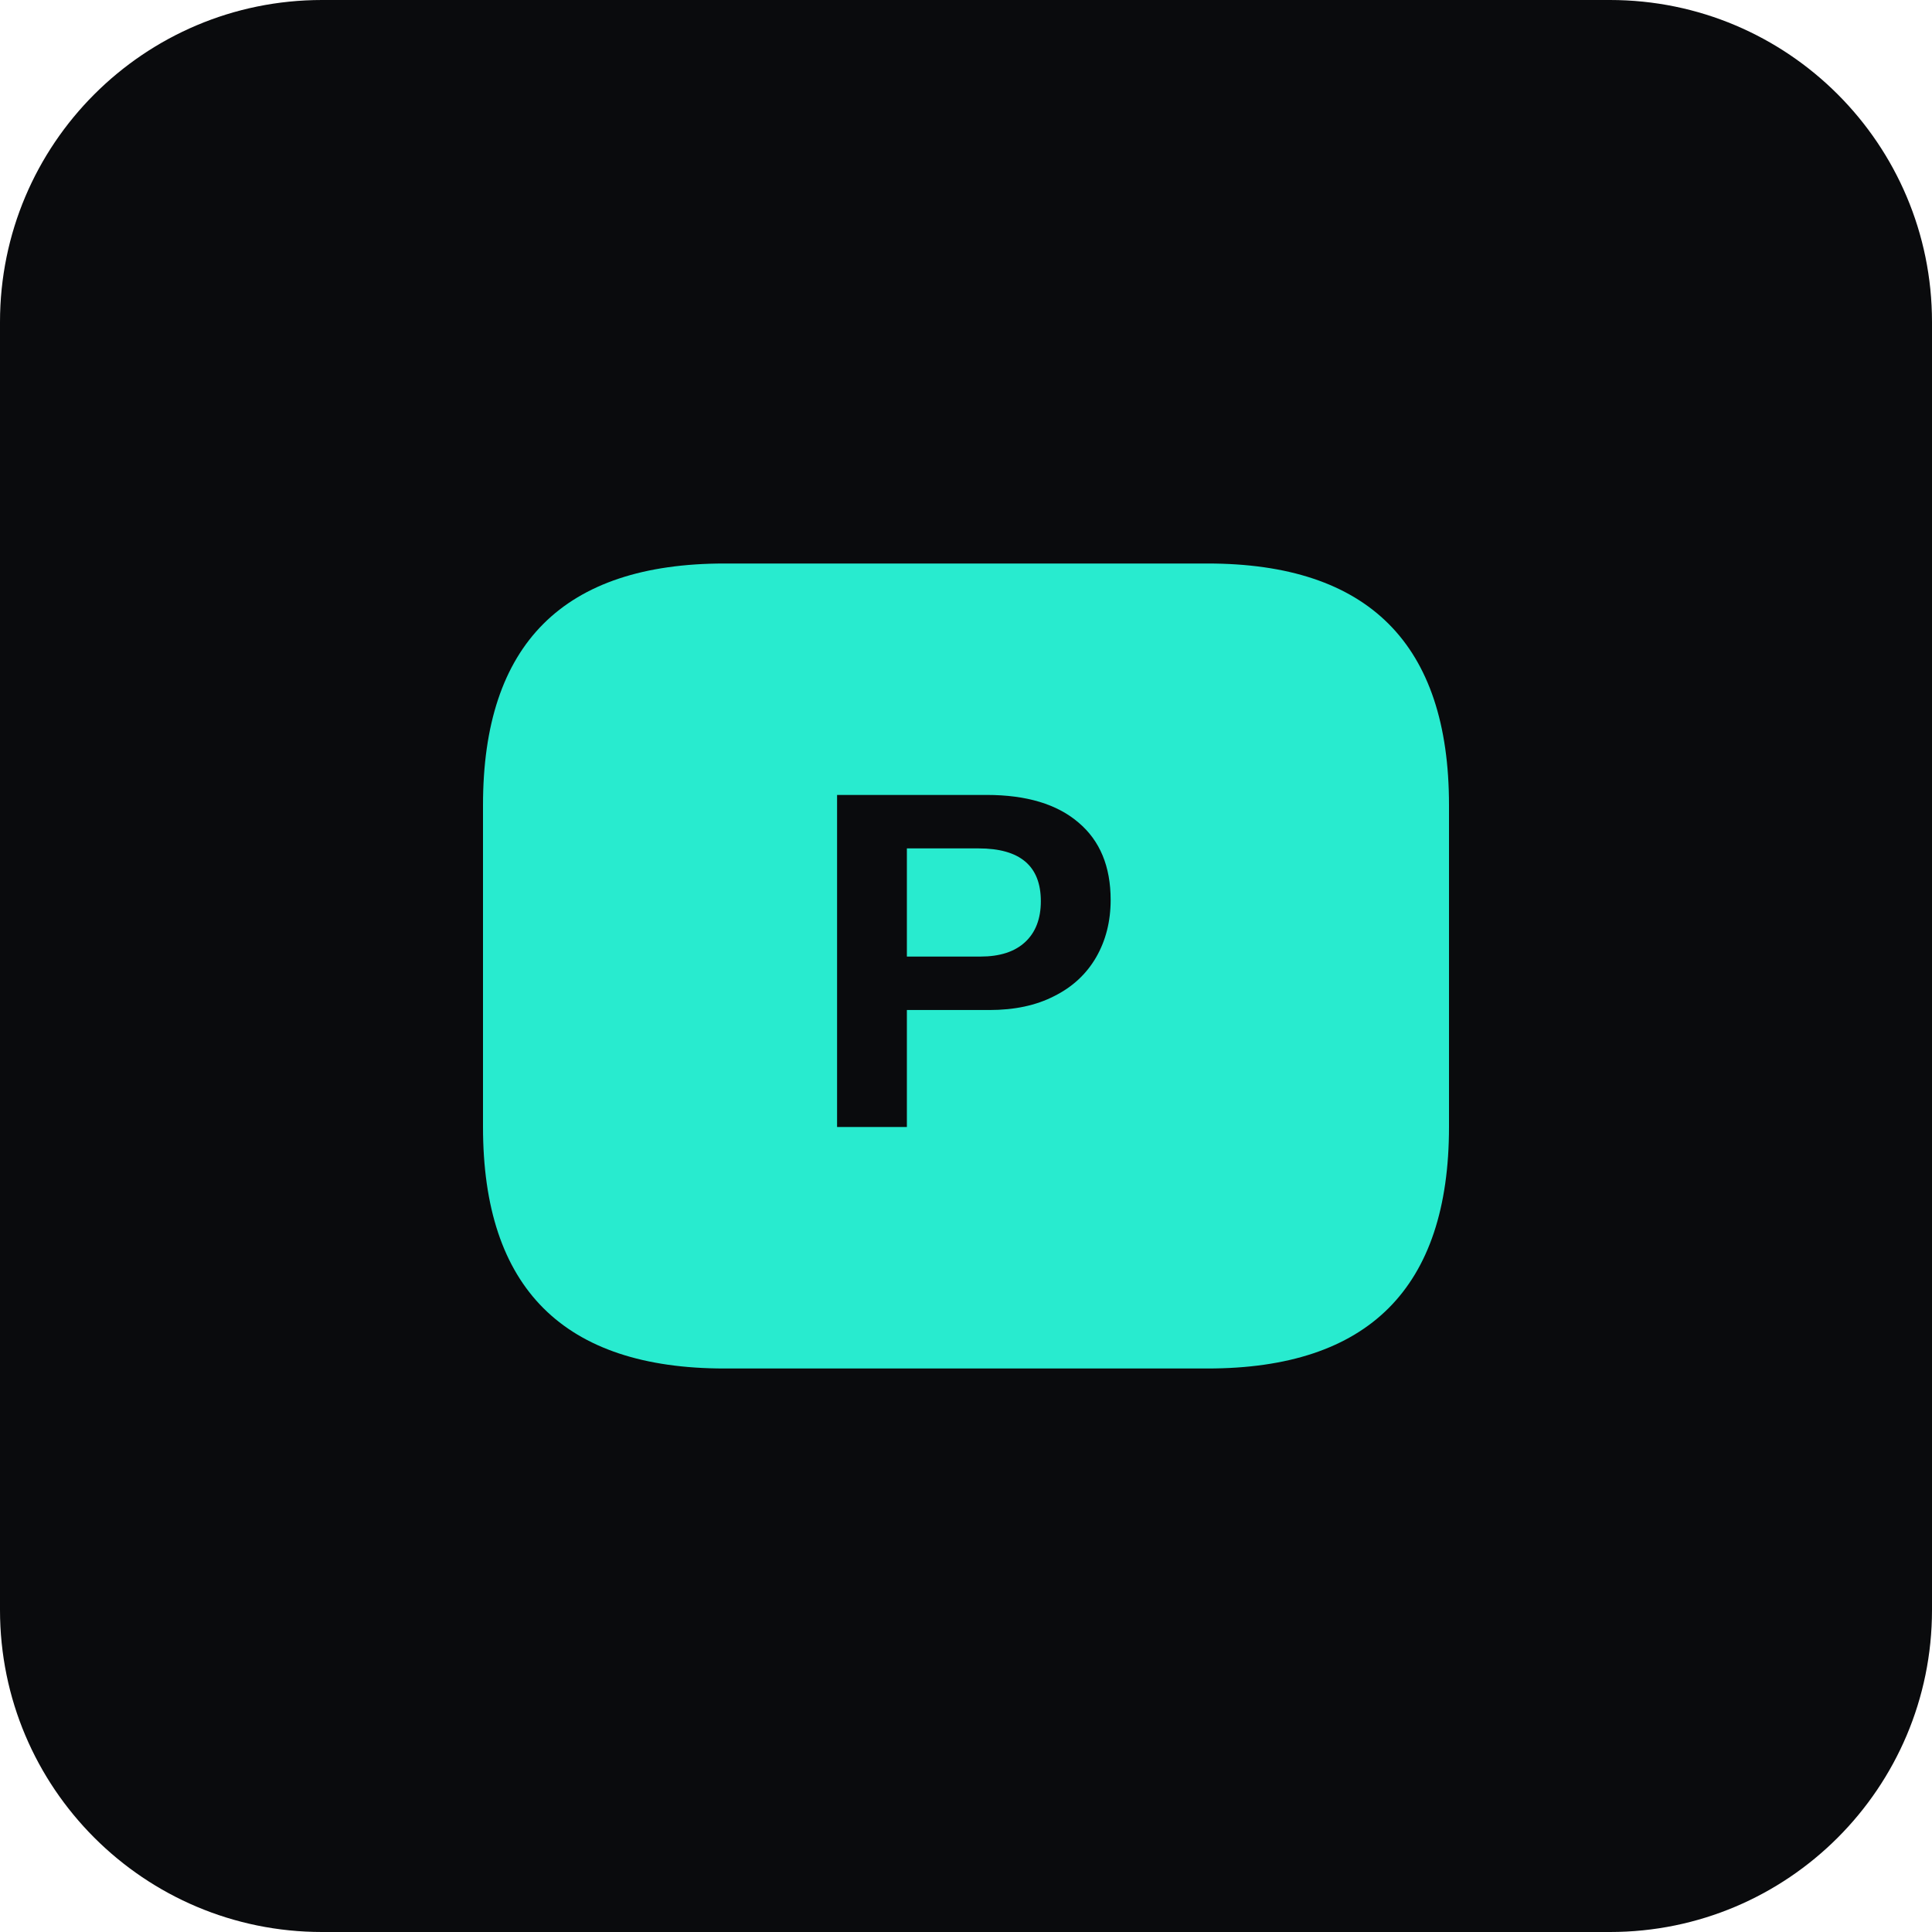
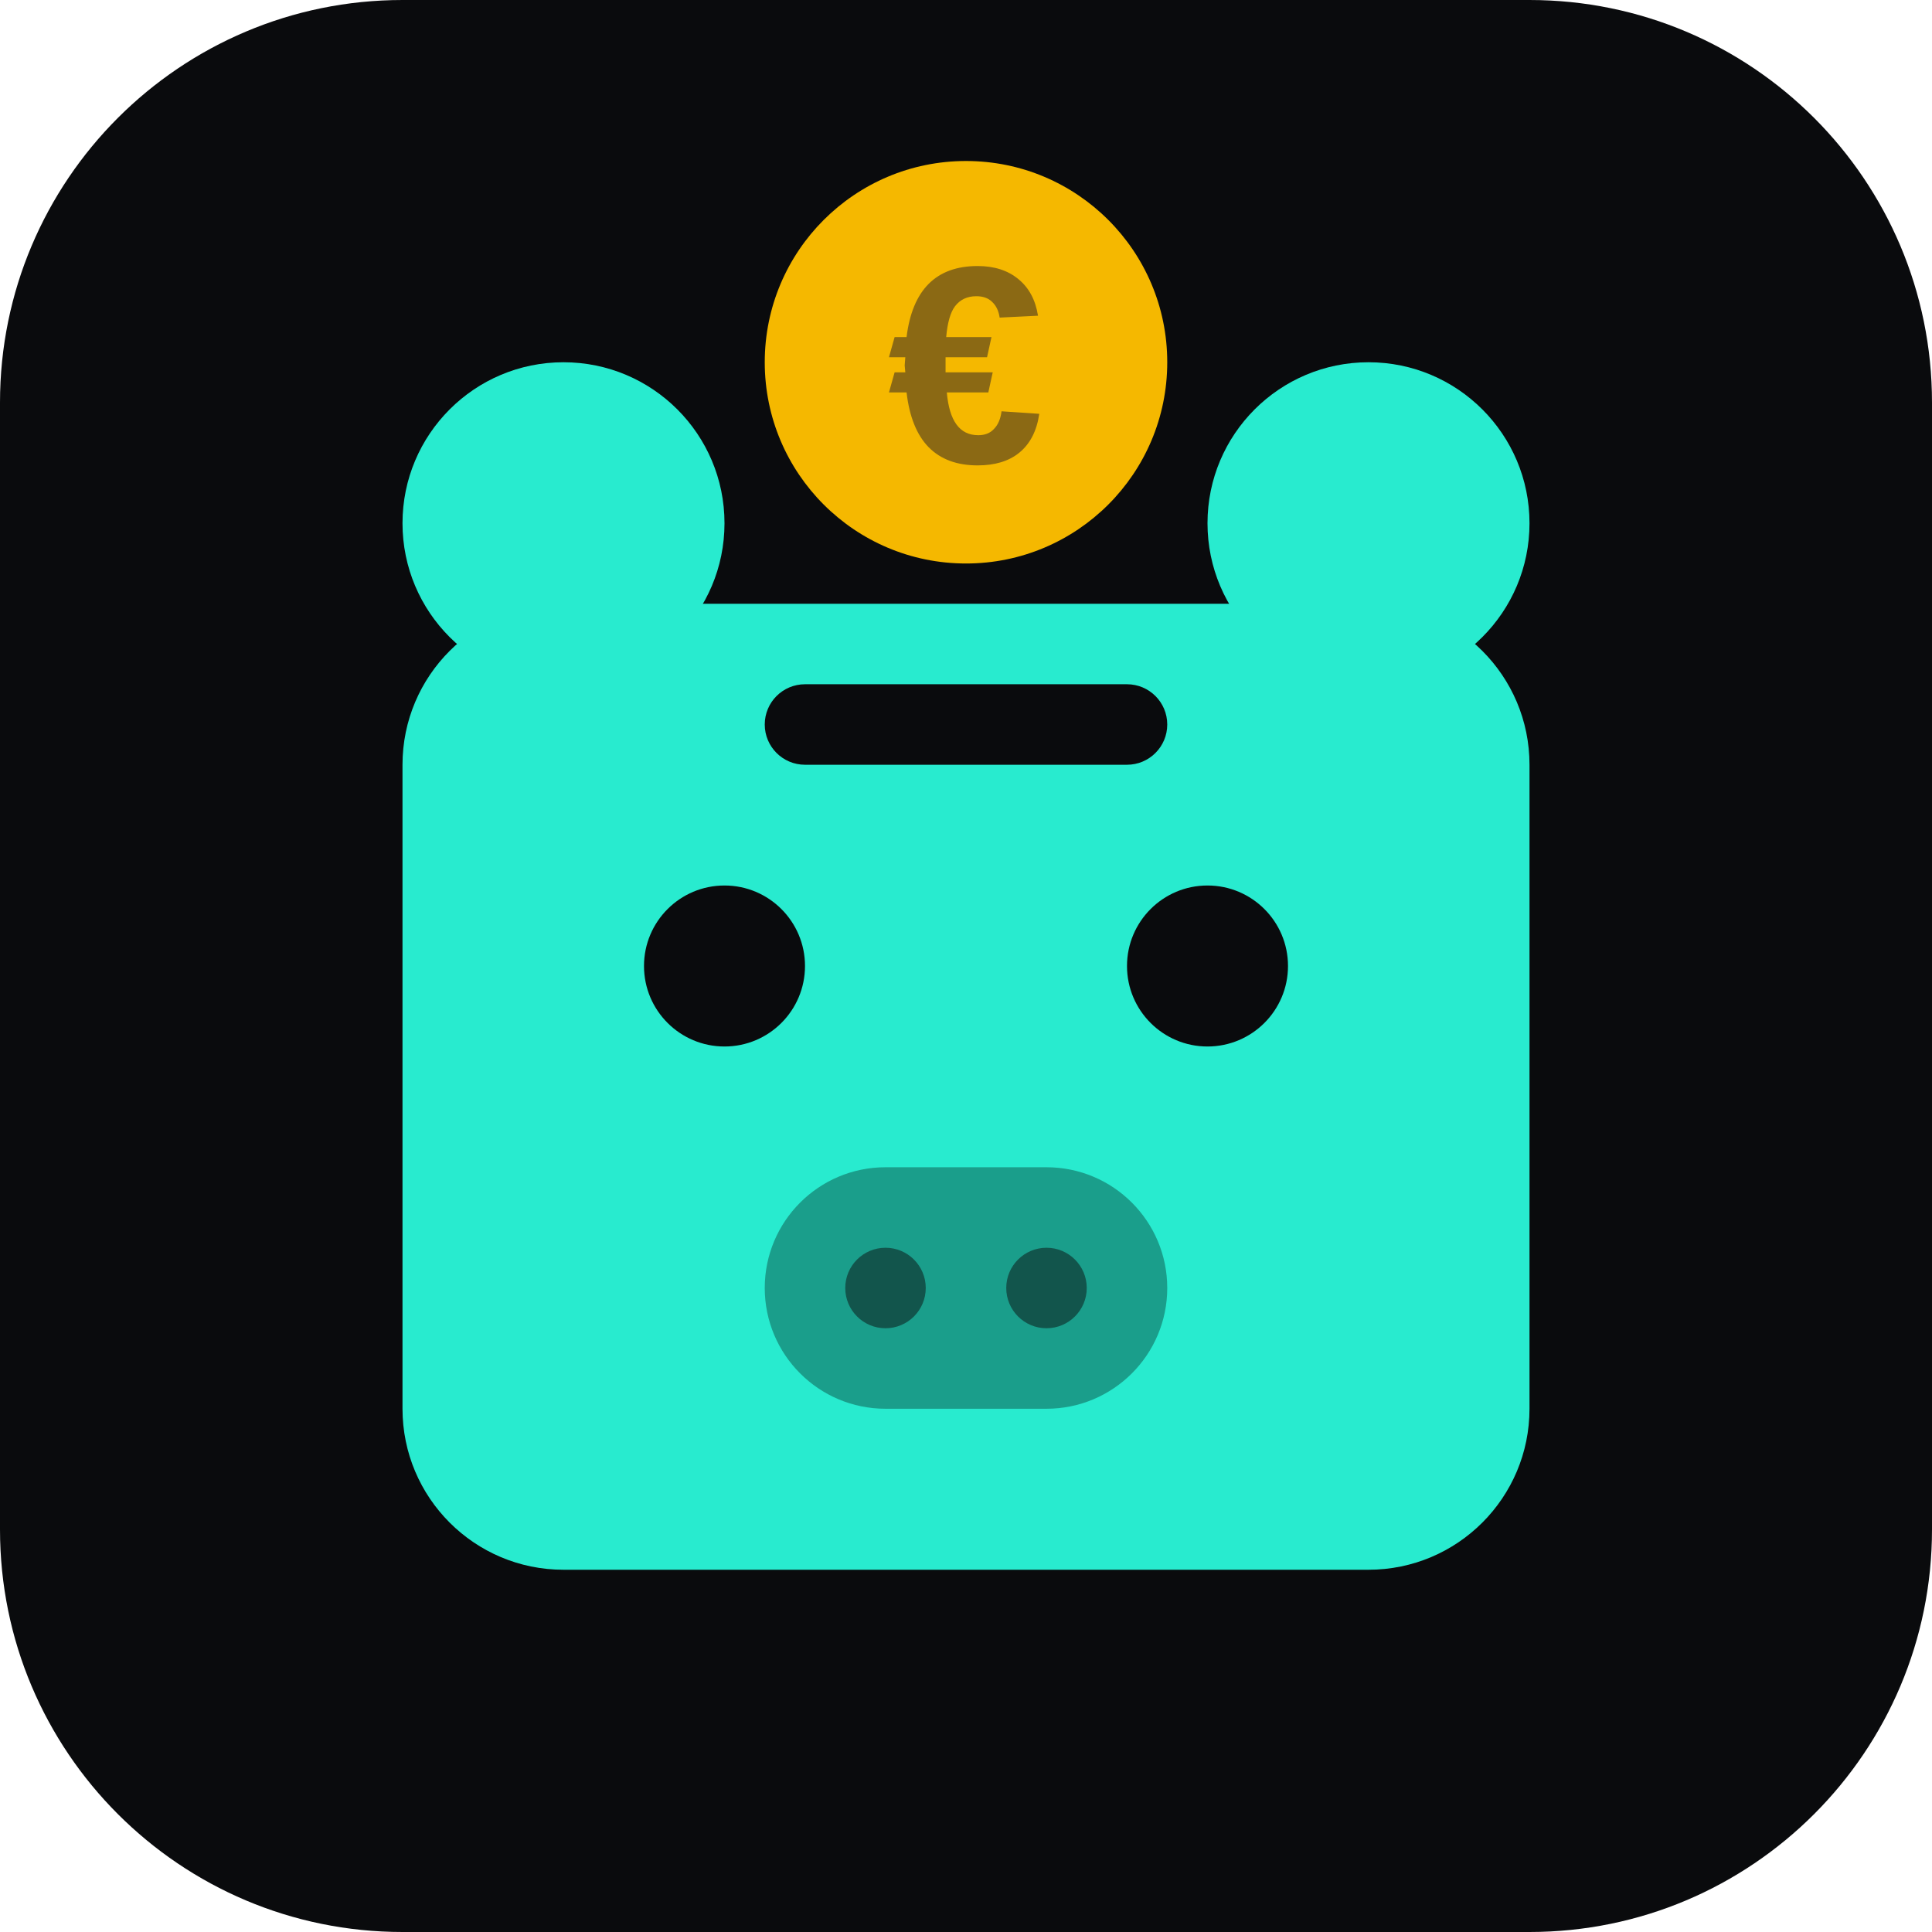
<svg xmlns="http://www.w3.org/2000/svg" viewBox="0 0 48 48">
-   <rect width="48" height="48" rx="8" fill="#0A0B0D" />
-   <path d="M 12 20 Q 12 14 18 14 L 30 14 Q 36 14 36 20 L 36 28 Q 36 34 30 34 L 18 34 Q 12 34 12 28 Z" fill="#28EBCF" />
-   <text x="24" y="28" font-family="Arial" font-size="12" font-weight="bold" fill="#0A0B0D" text-anchor="middle">P</text>
+   <rect width="48" height="48" rx="10" fill="#0A0B0D" />
+   <circle cx="14" cy="13" r="4" fill="#28EBCF" />
+   <circle cx="34" cy="13" r="4" fill="#28EBCF" />
+   <rect x="10" y="15" width="28" height="24" rx="4" fill="#28EBCF" />
+   <circle cx="18" cy="24" r="2" fill="#0A0B0D" />
+   <circle cx="30" cy="24" r="2" fill="#0A0B0D" />
+   <rect x="19" y="29" width="10" height="6" rx="3" fill="#1A9E8B" />
+   <circle cx="22" cy="32" r="1" fill="#0A0B0D" opacity="0.5" />
+   <circle cx="26" cy="32" r="1" fill="#0A0B0D" opacity="0.5" />
+   <rect x="19" y="17" width="10" height="2" rx="1" fill="#0A0B0D" />
+   <circle cx="24" cy="9" r="5" fill="#F5B800" />
+   <text x="24" y="11.5" text-anchor="middle" font-family="Arial" font-size="7" font-weight="bold" fill="#8B6914">€</text>
</svg>
